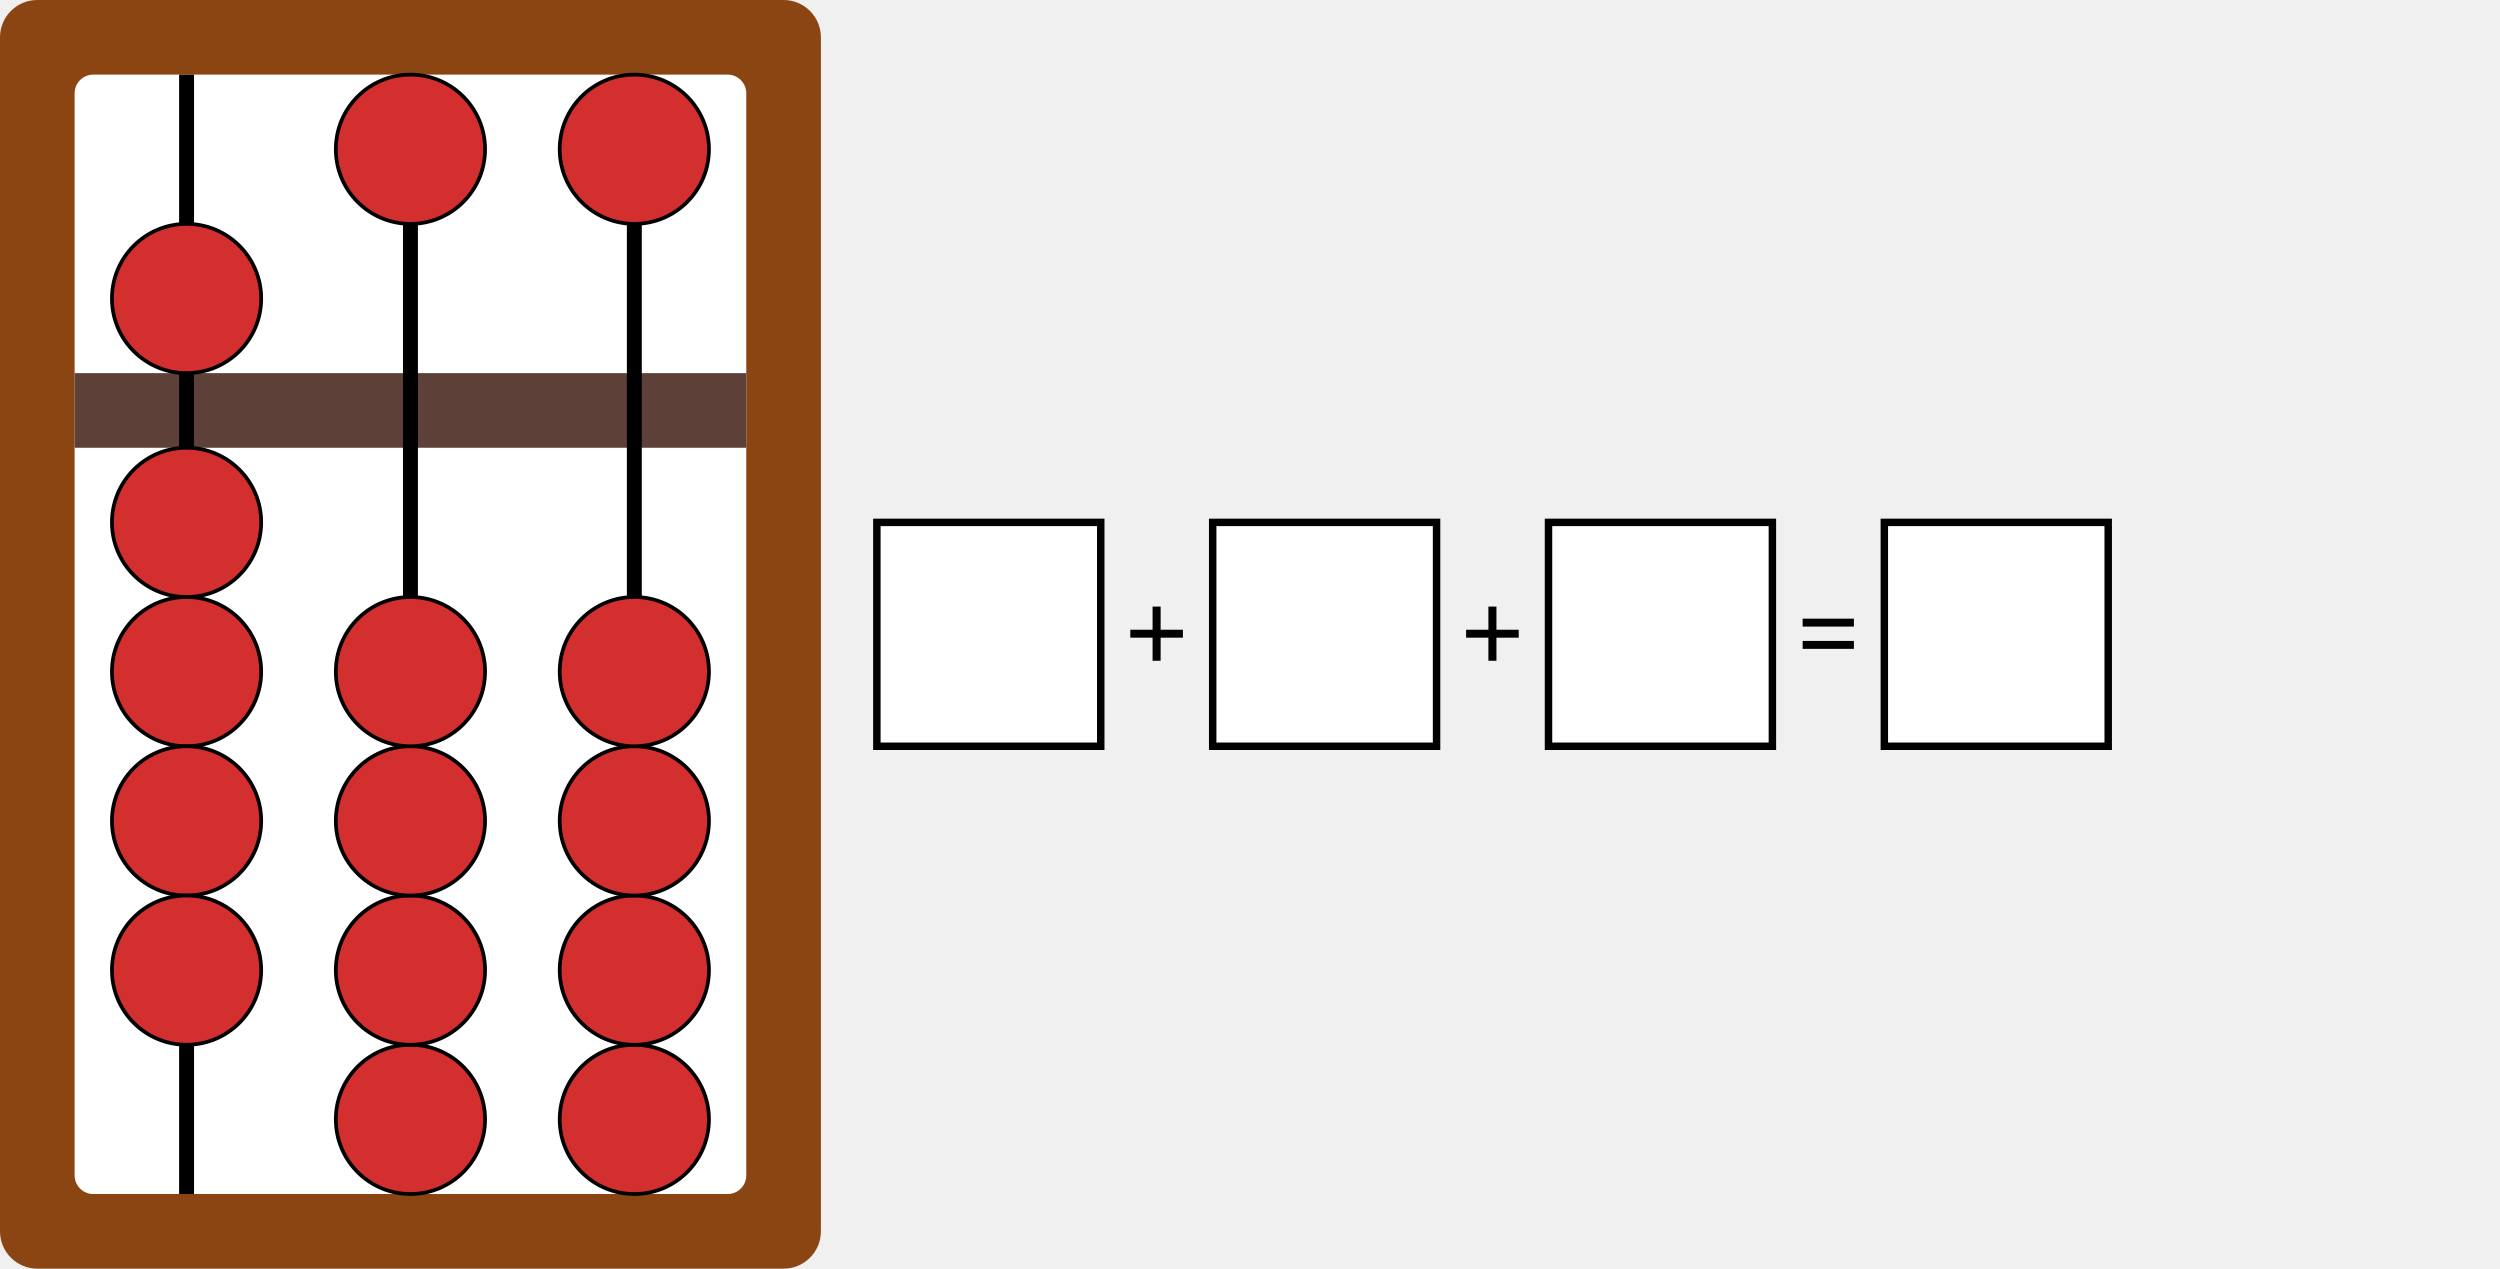
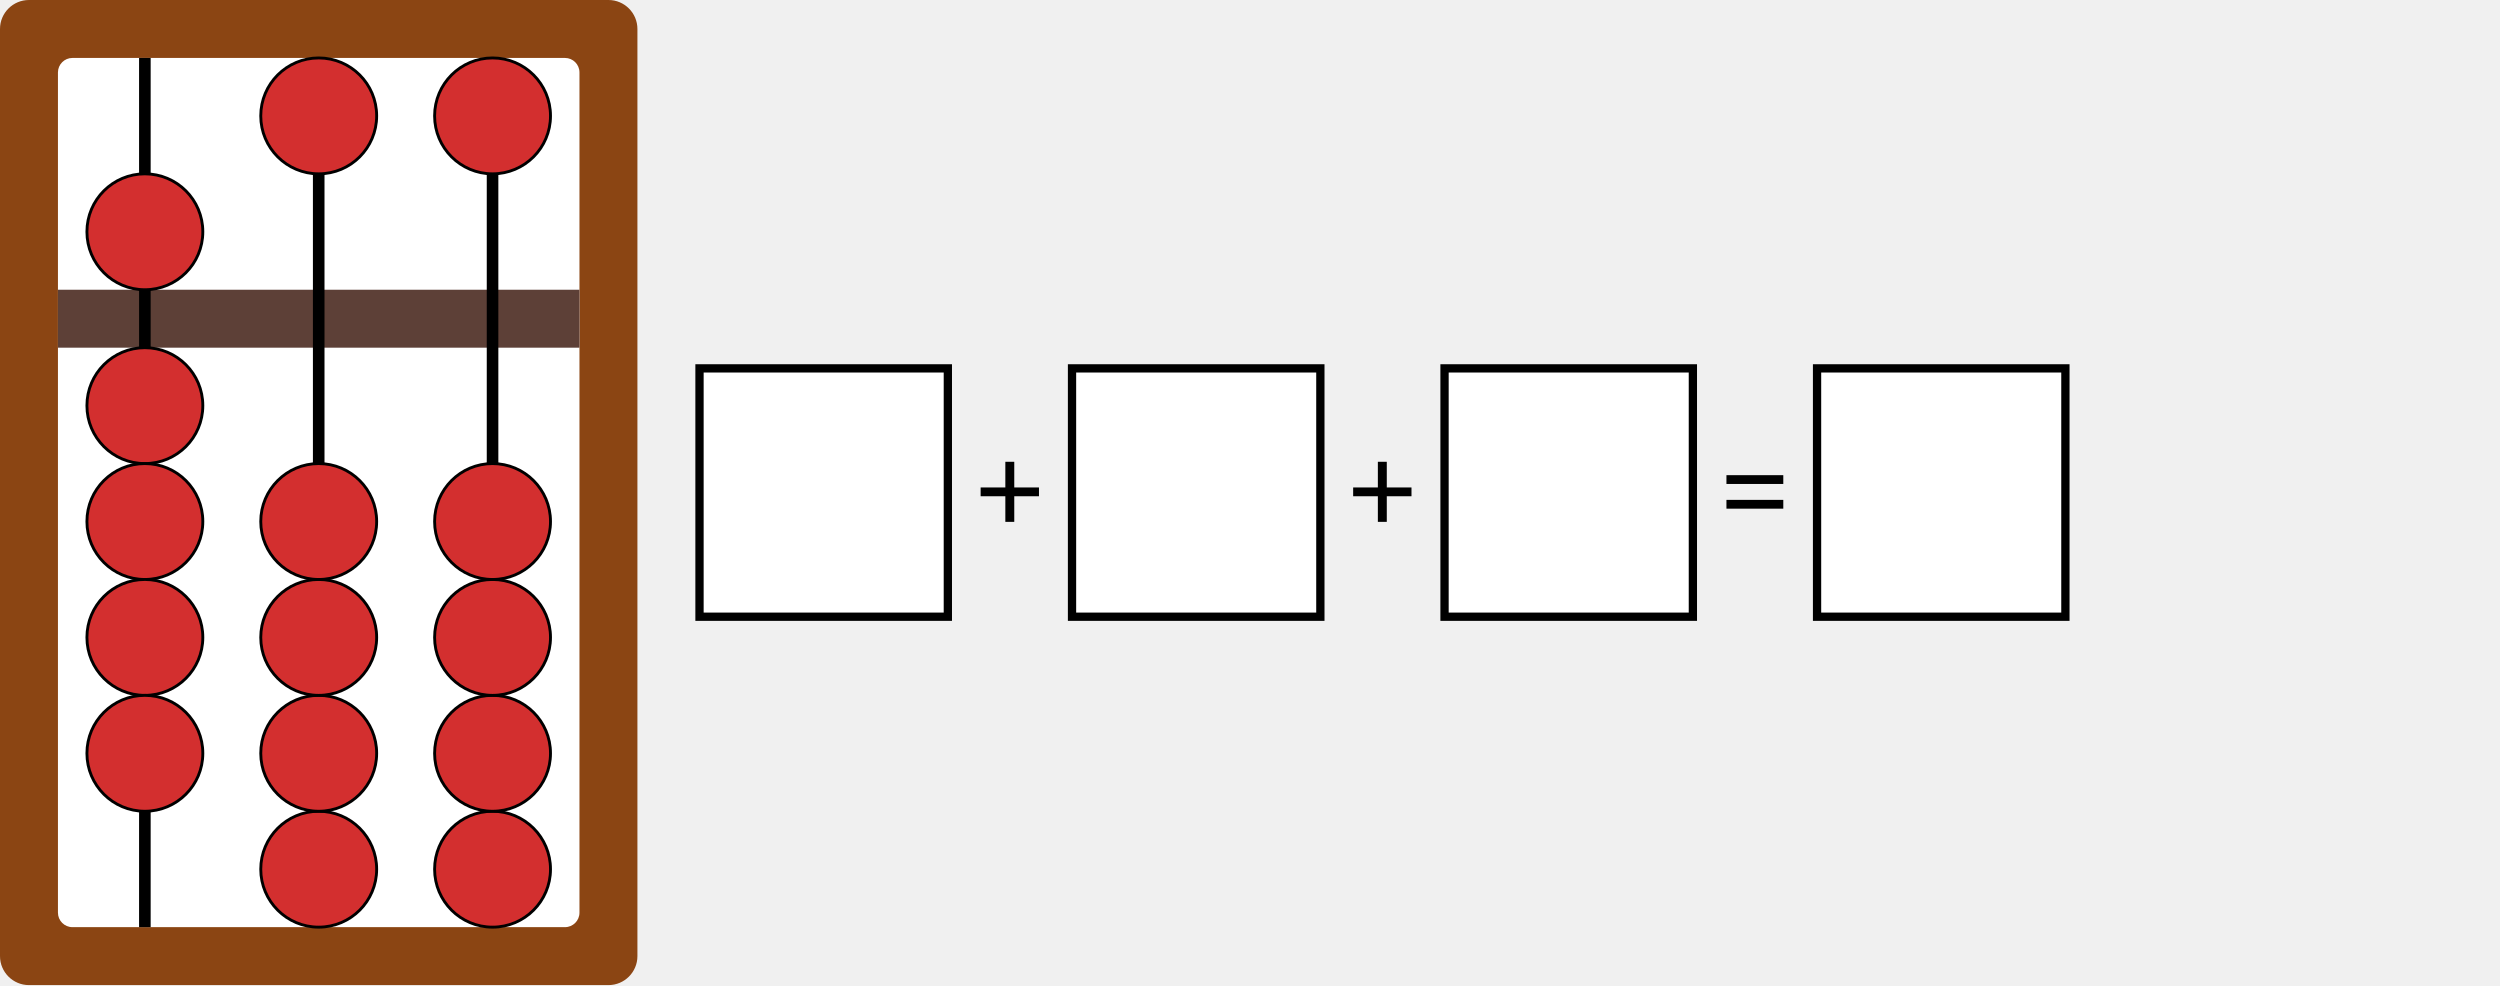
- <svg xmlns="http://www.w3.org/2000/svg" width="670.0" height="340.0" viewBox="0 0 670.0 340.0">
+ <svg xmlns="http://www.w3.org/2000/svg" width="604.0" height="238" viewBox="0 0 604.0 238">
  <defs>
</defs>
-   <g transform="translate(0,0.0) scale(1.0)">
+   <g transform="translate(0,0.0) scale(0.7)">
    <rect x="0" y="0" width="220" height="340" fill="#8B4513" rx="10" ry="10" />
    <rect x="20" y="20" width="180" height="300" fill="white" rx="5" ry="5" />
    <rect x="20" y="100" width="180" height="20" fill="#5D4037" />
    <path d="M170.0,20 L170.0,320" stroke="black" stroke-width="4" />
    <circle cx="170.0" cy="40" r="20" fill="#d32f2f" stroke="black" />
    <circle cx="170.0" cy="300" r="20" fill="#d32f2f" stroke="black" />
    <circle cx="170.0" cy="260" r="20" fill="#d32f2f" stroke="black" />
    <circle cx="170.0" cy="220" r="20" fill="#d32f2f" stroke="black" />
    <circle cx="170.0" cy="180" r="20" fill="#d32f2f" stroke="black" />
    <path d="M110.0,20 L110.0,320" stroke="black" stroke-width="4" />
    <circle cx="110.0" cy="40" r="20" fill="#d32f2f" stroke="black" />
    <circle cx="110.0" cy="300" r="20" fill="#d32f2f" stroke="black" />
    <circle cx="110.0" cy="260" r="20" fill="#d32f2f" stroke="black" />
    <circle cx="110.0" cy="220" r="20" fill="#d32f2f" stroke="black" />
    <circle cx="110.0" cy="180" r="20" fill="#d32f2f" stroke="black" />
    <path d="M50.0,20 L50.0,320" stroke="black" stroke-width="4" />
    <circle cx="50.0" cy="80" r="20" fill="#d32f2f" stroke="black" />
    <circle cx="50.0" cy="140" r="20" fill="#d32f2f" stroke="black" />
    <circle cx="50.0" cy="180" r="20" fill="#d32f2f" stroke="black" />
    <circle cx="50.0" cy="220" r="20" fill="#d32f2f" stroke="black" />
    <circle cx="50.0" cy="260" r="20" fill="#d32f2f" stroke="black" />
  </g>
-   <rect x="235.0" y="140.0" width="60" height="60" fill="white" stroke="black" stroke-width="2" />
-   <text x="310.0" y="170.0" font-size="30" font-family="Chalkboard SE" fill="black" text-anchor="middle" dominant-baseline="middle">+</text>
-   <rect x="325.0" y="140.0" width="60" height="60" fill="white" stroke="black" stroke-width="2" />
-   <text x="400.0" y="170.0" font-size="30" font-family="Chalkboard SE" fill="black" text-anchor="middle" dominant-baseline="middle">+</text>
-   <rect x="415.0" y="140.0" width="60" height="60" fill="white" stroke="black" stroke-width="2" />
-   <text x="490.0" y="170.0" font-size="30" font-family="Chalkboard SE" fill="black" text-anchor="middle" dominant-baseline="middle">=</text>
-   <rect x="505.0" y="140.0" width="60" height="60" fill="white" stroke="black" stroke-width="2" />
+   <rect x="169.0" y="89" width="60" height="60" fill="white" stroke="black" stroke-width="2" />
+   <text x="244.0" y="119" font-size="30" font-family="Chalkboard SE" fill="black" text-anchor="middle" dominant-baseline="middle">+</text>
+   <rect x="259.0" y="89" width="60" height="60" fill="white" stroke="black" stroke-width="2" />
+   <text x="334.0" y="119" font-size="30" font-family="Chalkboard SE" fill="black" text-anchor="middle" dominant-baseline="middle">+</text>
+   <rect x="349.0" y="89" width="60" height="60" fill="white" stroke="black" stroke-width="2" />
+   <text x="424.0" y="119" font-size="30" font-family="Chalkboard SE" fill="black" text-anchor="middle" dominant-baseline="middle">=</text>
+   <rect x="439.0" y="89" width="60" height="60" fill="white" stroke="black" stroke-width="2" />
</svg>
